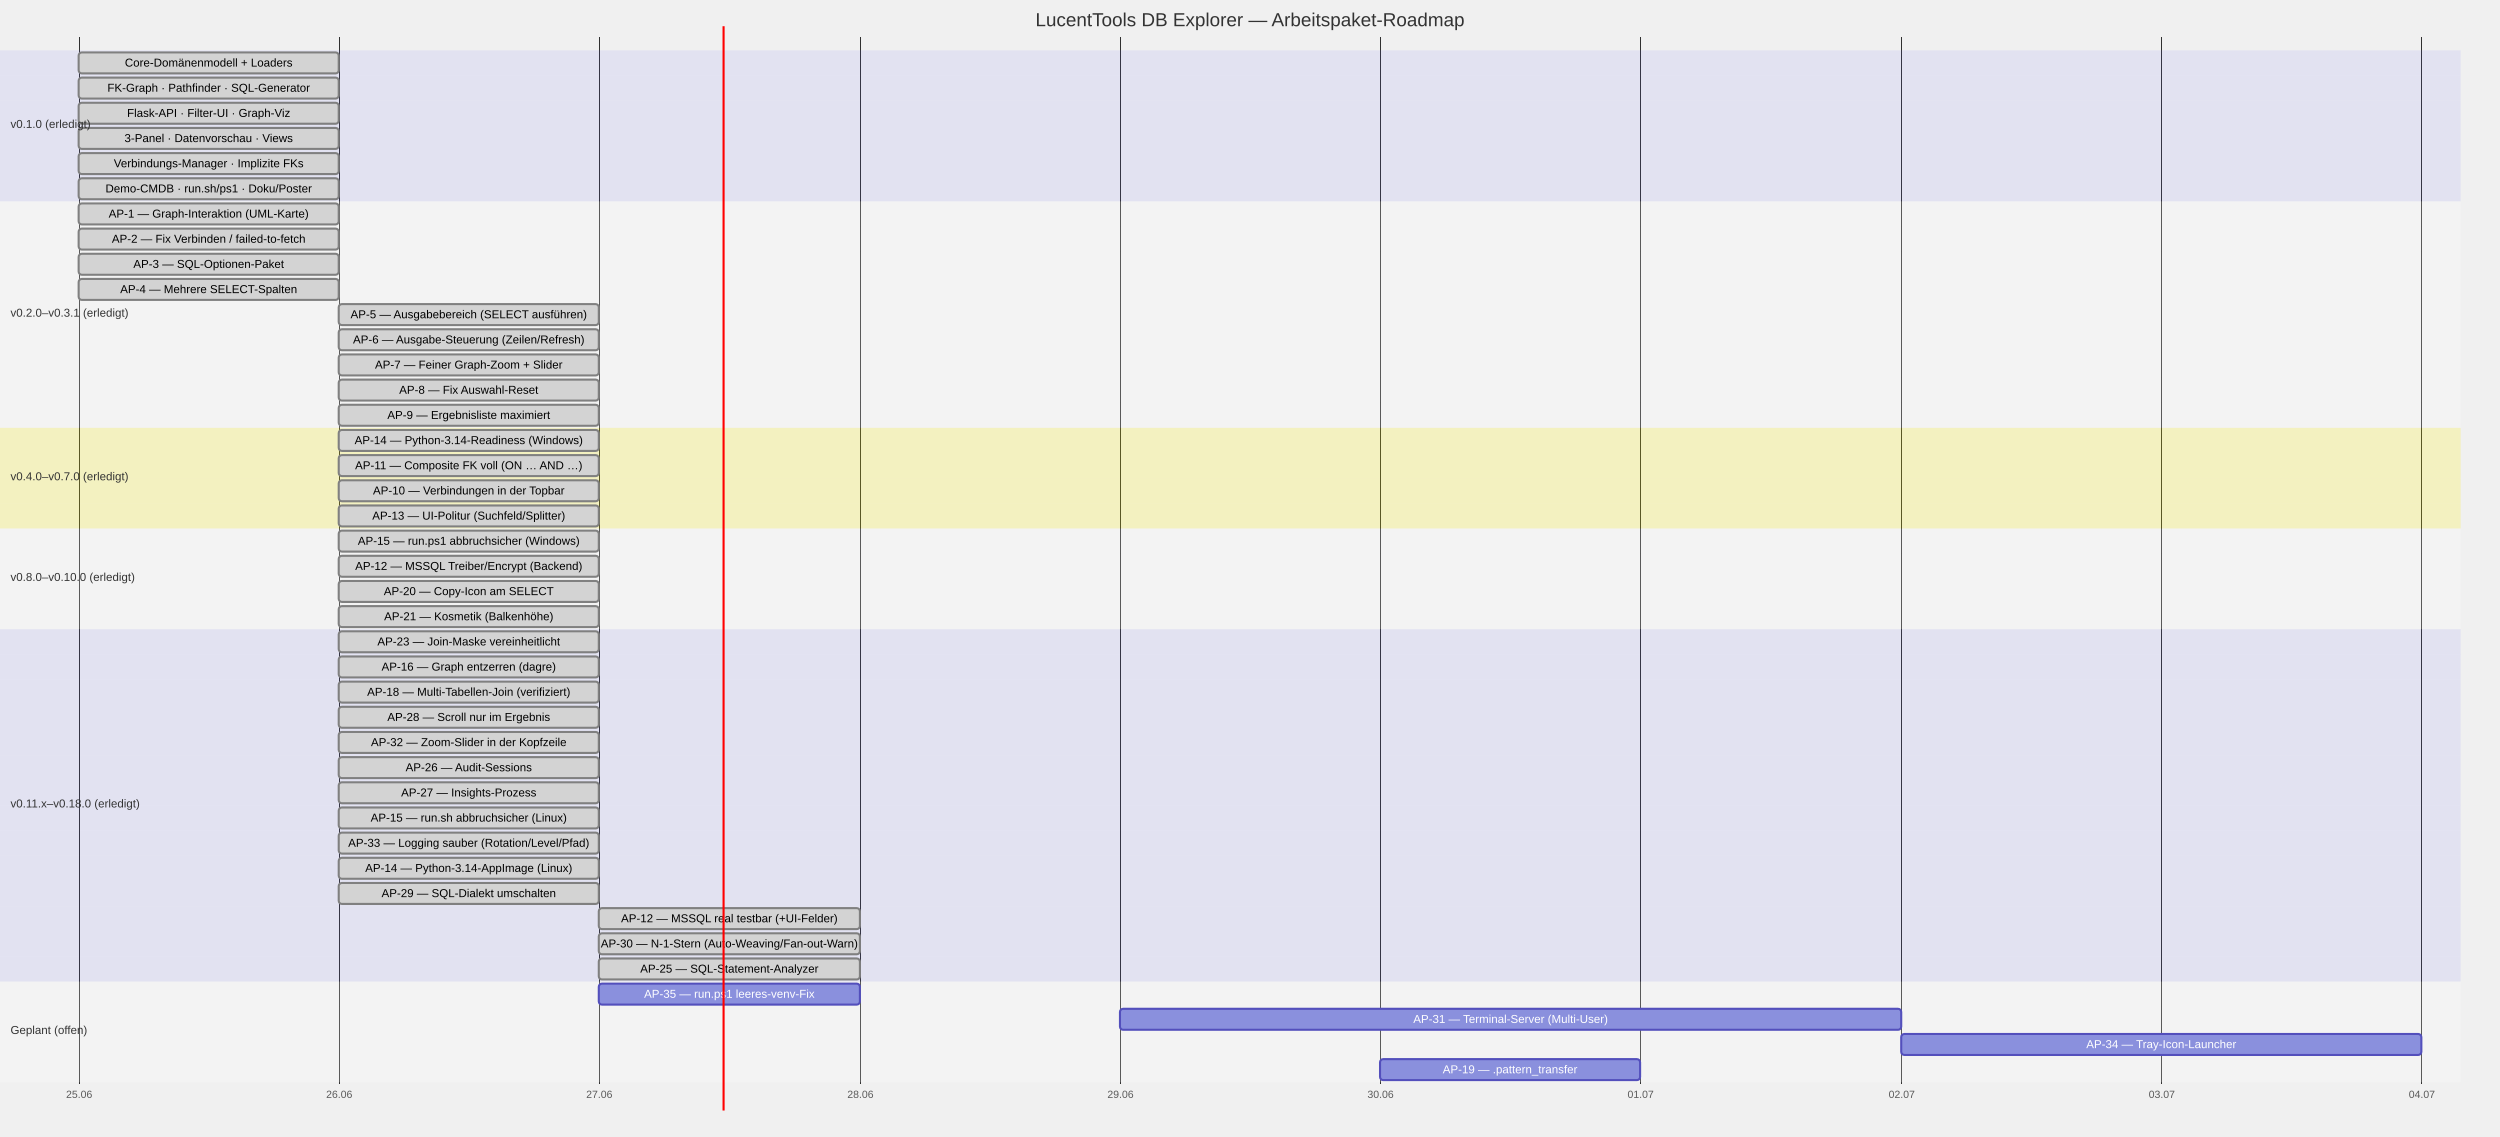
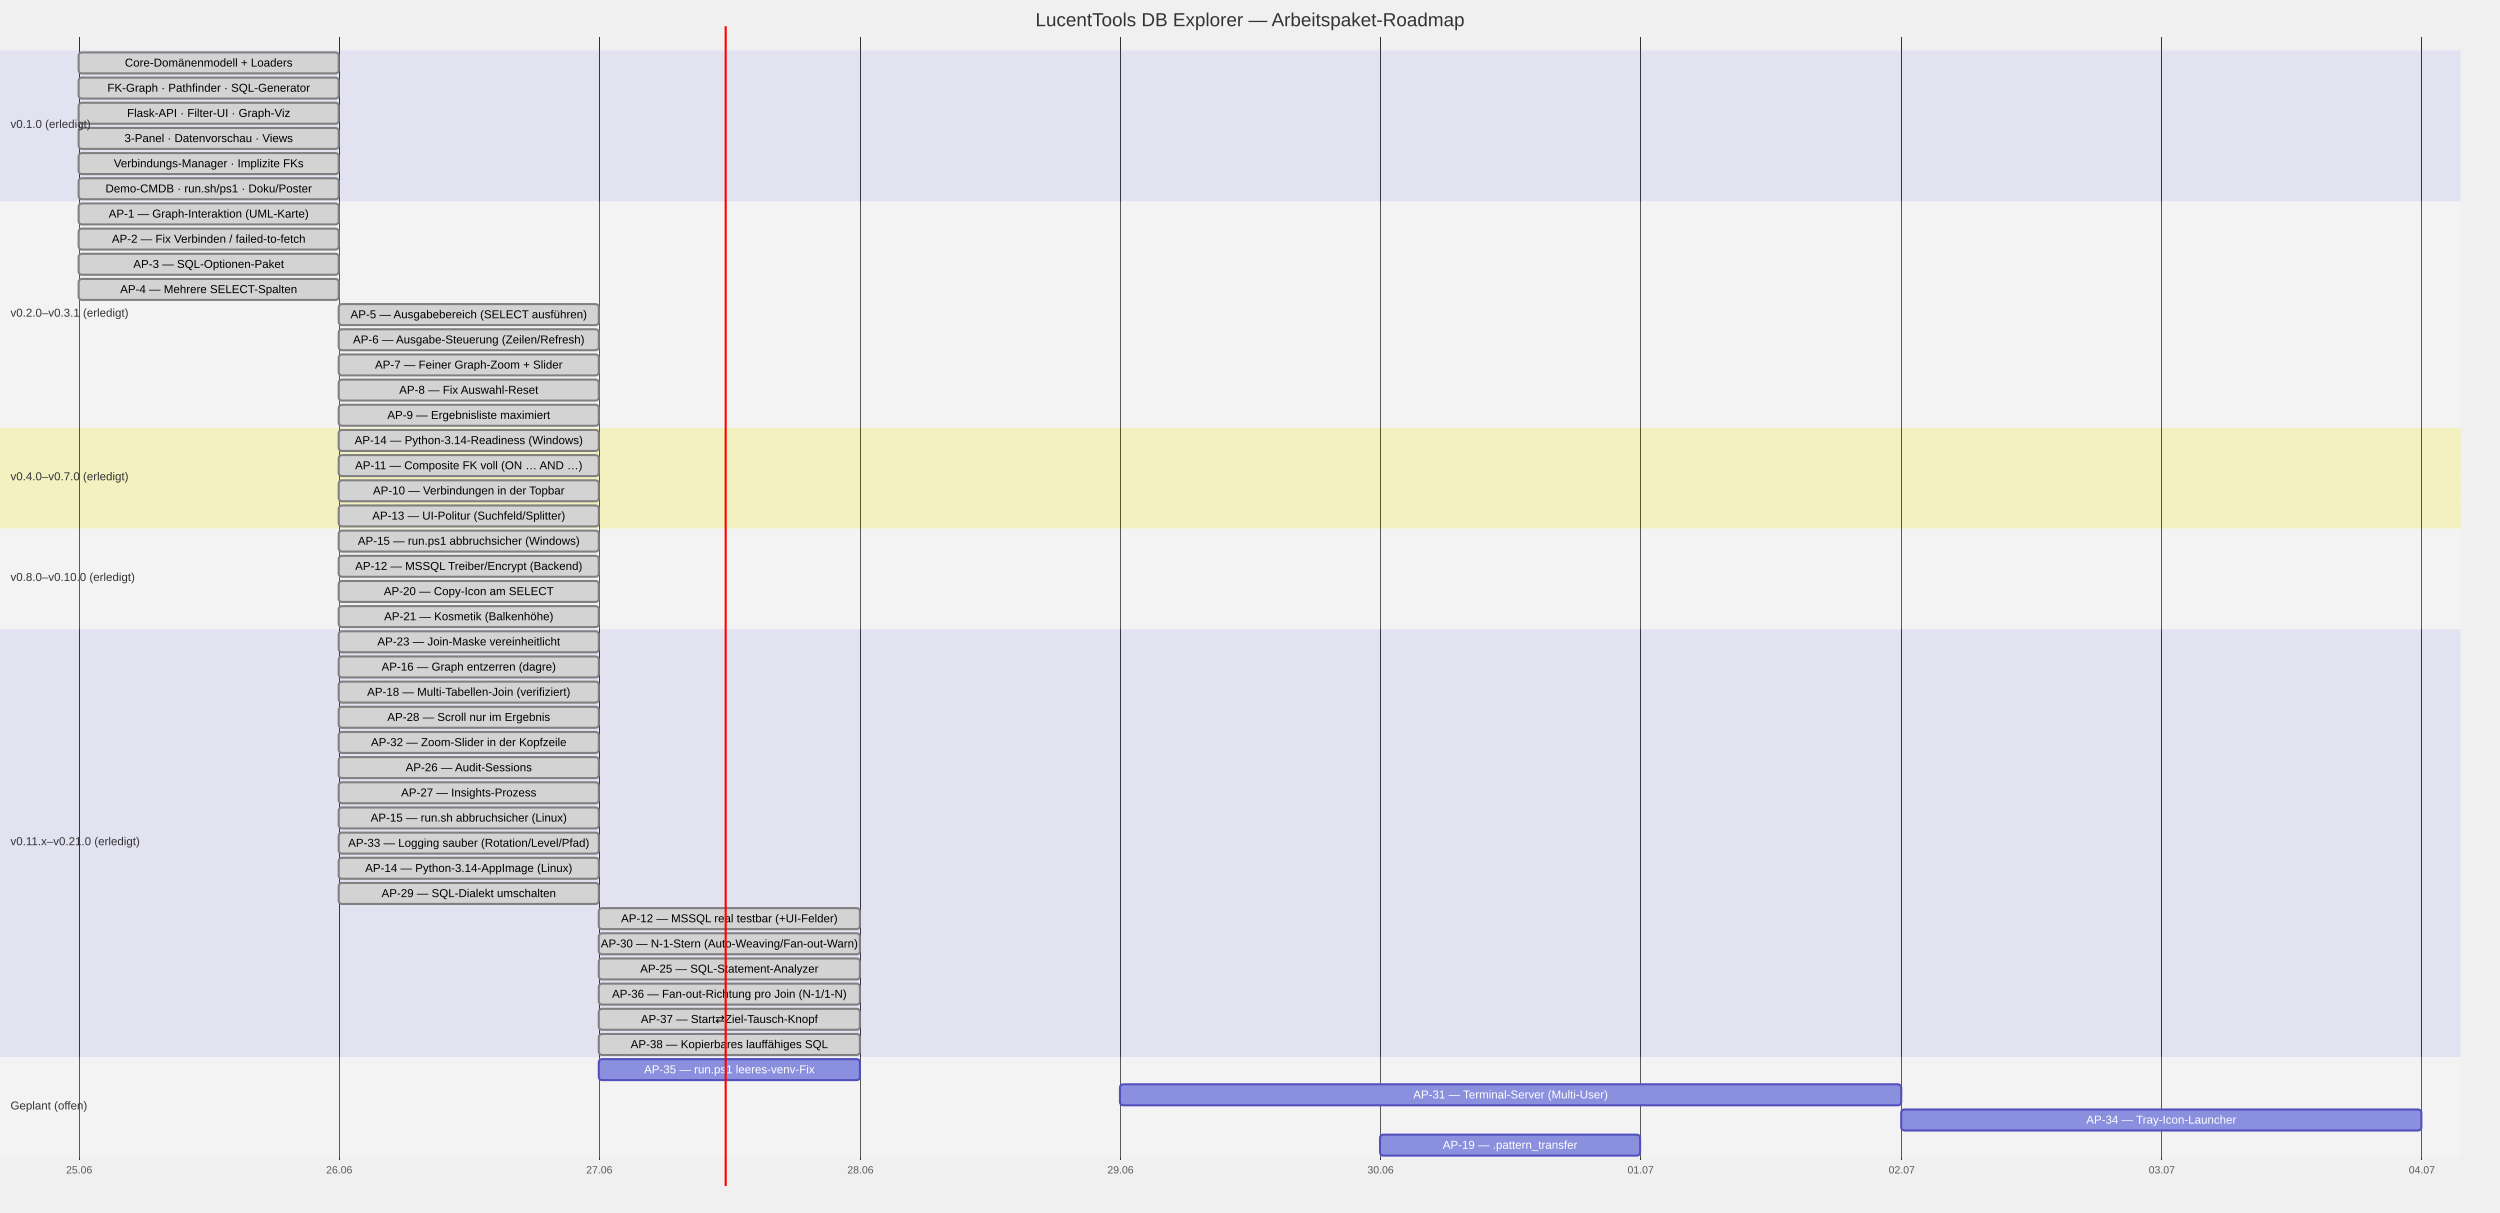
- <svg xmlns="http://www.w3.org/2000/svg" id="my-svg" width="2384" viewBox="0 0 2384 1084" style="max-width: 2384px; background-color: transparent;" role="graphics-document document" aria-roledescription="gantt">
+ <svg xmlns="http://www.w3.org/2000/svg" id="my-svg" width="2384" viewBox="0 0 2384 1156" style="max-width: 2384px; background-color: transparent;" role="graphics-document document" aria-roledescription="gantt">
  <style>#my-svg{font-family:"trebuchet ms",verdana,arial,sans-serif;font-size:16px;fill:#333;}@keyframes edge-animation-frame{from{stroke-dashoffset:0;}}@keyframes dash{to{stroke-dashoffset:0;}}#my-svg .edge-animation-slow{stroke-dasharray:9,5!important;stroke-dashoffset:900;animation:dash 50s linear infinite;stroke-linecap:round;}#my-svg .edge-animation-fast{stroke-dasharray:9,5!important;stroke-dashoffset:900;animation:dash 20s linear infinite;stroke-linecap:round;}#my-svg .error-icon{fill:#552222;}#my-svg .error-text{fill:#552222;stroke:#552222;}#my-svg .edge-thickness-normal{stroke-width:1px;}#my-svg .edge-thickness-thick{stroke-width:3.5px;}#my-svg .edge-pattern-solid{stroke-dasharray:0;}#my-svg .edge-thickness-invisible{stroke-width:0;fill:none;}#my-svg .edge-pattern-dashed{stroke-dasharray:3;}#my-svg .edge-pattern-dotted{stroke-dasharray:2;}#my-svg .marker{fill:#333333;stroke:#333333;}#my-svg .marker.cross{stroke:#333333;}#my-svg svg{font-family:"trebuchet ms",verdana,arial,sans-serif;font-size:16px;}#my-svg p{margin:0;}#my-svg .mermaid-main-font{font-family:"trebuchet ms",verdana,arial,sans-serif;}#my-svg .exclude-range{fill:#eeeeee;}#my-svg .section{stroke:none;opacity:0.2;}#my-svg .section0{fill:rgba(102, 102, 255, 0.49);}#my-svg .section2{fill:#fff400;}#my-svg .section1,#my-svg .section3{fill:white;opacity:0.2;}#my-svg .sectionTitle0{fill:#333;}#my-svg .sectionTitle1{fill:#333;}#my-svg .sectionTitle2{fill:#333;}#my-svg .sectionTitle3{fill:#333;}#my-svg .sectionTitle{text-anchor:start;font-family:"trebuchet ms",verdana,arial,sans-serif;}#my-svg .grid .tick{stroke:lightgrey;opacity:0.8;shape-rendering:crispEdges;}#my-svg .grid .tick text{font-family:"trebuchet ms",verdana,arial,sans-serif;fill:#333;}#my-svg .grid path{stroke-width:0;}#my-svg .today{fill:none;stroke:red;stroke-width:2px;}#my-svg .task{stroke-width:2;}#my-svg .taskText{text-anchor:middle;font-family:"trebuchet ms",verdana,arial,sans-serif;}#my-svg .taskTextOutsideRight{fill:black;text-anchor:start;font-family:"trebuchet ms",verdana,arial,sans-serif;}#my-svg .taskTextOutsideLeft{fill:black;text-anchor:end;}#my-svg .task.clickable{cursor:pointer;}#my-svg .taskText.clickable{cursor:pointer;fill:#003163!important;font-weight:bold;}#my-svg .taskTextOutsideLeft.clickable{cursor:pointer;fill:#003163!important;font-weight:bold;}#my-svg .taskTextOutsideRight.clickable{cursor:pointer;fill:#003163!important;font-weight:bold;}#my-svg .taskText0,#my-svg .taskText1,#my-svg .taskText2,#my-svg .taskText3{fill:white;}#my-svg .task0,#my-svg .task1,#my-svg .task2,#my-svg .task3{fill:#8a90dd;stroke:#534fbc;}#my-svg .taskTextOutside0,#my-svg .taskTextOutside2{fill:black;}#my-svg .taskTextOutside1,#my-svg .taskTextOutside3{fill:black;}#my-svg .active0,#my-svg .active1,#my-svg .active2,#my-svg .active3{fill:#bfc7ff;stroke:#534fbc;}#my-svg .activeText0,#my-svg .activeText1,#my-svg .activeText2,#my-svg .activeText3{fill:black!important;}#my-svg .done0,#my-svg .done1,#my-svg .done2,#my-svg .done3{stroke:grey;fill:lightgrey;stroke-width:2;}#my-svg .doneText0,#my-svg .doneText1,#my-svg .doneText2,#my-svg .doneText3{fill:black!important;}#my-svg .doneText0.taskTextOutsideLeft,#my-svg .doneText0.taskTextOutsideRight,#my-svg .doneText1.taskTextOutsideLeft,#my-svg .doneText1.taskTextOutsideRight,#my-svg .doneText2.taskTextOutsideLeft,#my-svg .doneText2.taskTextOutsideRight,#my-svg .doneText3.taskTextOutsideLeft,#my-svg .doneText3.taskTextOutsideRight{fill:black!important;}#my-svg .crit0,#my-svg .crit1,#my-svg .crit2,#my-svg .crit3{stroke:#ff8888;fill:red;stroke-width:2;}#my-svg .activeCrit0,#my-svg .activeCrit1,#my-svg .activeCrit2,#my-svg .activeCrit3{stroke:#ff8888;fill:#bfc7ff;stroke-width:2;}#my-svg .doneCrit0,#my-svg .doneCrit1,#my-svg .doneCrit2,#my-svg .doneCrit3{stroke:#ff8888;fill:lightgrey;stroke-width:2;cursor:pointer;shape-rendering:crispEdges;}#my-svg .milestone{transform:rotate(45deg) scale(0.8,0.8);}#my-svg .milestoneText{font-style:italic;}#my-svg .doneCritText0,#my-svg .doneCritText1,#my-svg .doneCritText2,#my-svg .doneCritText3{fill:black!important;}#my-svg .doneCritText0.taskTextOutsideLeft,#my-svg .doneCritText0.taskTextOutsideRight,#my-svg .doneCritText1.taskTextOutsideLeft,#my-svg .doneCritText1.taskTextOutsideRight,#my-svg .doneCritText2.taskTextOutsideLeft,#my-svg .doneCritText2.taskTextOutsideRight,#my-svg .doneCritText3.taskTextOutsideLeft,#my-svg .doneCritText3.taskTextOutsideRight{fill:black!important;}#my-svg .vert{stroke:navy;}#my-svg .vertText{font-size:15px;text-anchor:middle;fill:navy!important;}#my-svg .activeCritText0,#my-svg .activeCritText1,#my-svg .activeCritText2,#my-svg .activeCritText3{fill:black!important;}#my-svg .titleText{text-anchor:middle;font-size:18px;fill:#333;font-family:"trebuchet ms",verdana,arial,sans-serif;}#my-svg .node .neo-node{stroke:#9370DB;}#my-svg [data-look="neo"].node rect,#my-svg [data-look="neo"].cluster rect,#my-svg [data-look="neo"].node polygon{stroke:#9370DB;filter:drop-shadow(1px 2px 2px rgba(185, 185, 185, 1));}#my-svg [data-look="neo"].node path{stroke:#9370DB;stroke-width:1px;}#my-svg [data-look="neo"].node .outer-path{filter:drop-shadow(1px 2px 2px rgba(185, 185, 185, 1));}#my-svg [data-look="neo"].node .neo-line path{stroke:#9370DB;filter:none;}#my-svg [data-look="neo"].node circle{stroke:#9370DB;filter:drop-shadow(1px 2px 2px rgba(185, 185, 185, 1));}#my-svg [data-look="neo"].node circle .state-start{fill:#000000;}#my-svg [data-look="neo"].icon-shape .icon{fill:#9370DB;filter:drop-shadow(1px 2px 2px rgba(185, 185, 185, 1));}#my-svg [data-look="neo"].icon-shape .icon-neo path{stroke:#9370DB;filter:drop-shadow(1px 2px 2px rgba(185, 185, 185, 1));}#my-svg :root{--mermaid-font-family:"trebuchet ms",verdana,arial,sans-serif;}</style>
  <g />
-   <g class="grid" transform="translate(75, 1034)" fill="none" font-size="10" font-family="sans-serif" text-anchor="middle">
-     <path class="domain" stroke="currentColor" d="M0.5,-999V0.5H2234.5V-999" />
+   <g class="grid" transform="translate(75, 1106)" fill="none" font-size="10" font-family="sans-serif" text-anchor="middle">
+     <path class="domain" stroke="currentColor" d="M0.5,-1071V0.5H2234.5V-1071" />
    <g class="tick" opacity="1" transform="translate(0.5,0)">
-       <line stroke="currentColor" y2="-999" />
+       <line stroke="currentColor" y2="-1071" />
      <text fill="#000" y="3" dy="1em" stroke="none" font-size="10" style="text-anchor: middle;"> 25.06</text>
    </g>
    <g class="tick" opacity="1" transform="translate(248.5,0)">
-       <line stroke="currentColor" y2="-999" />
+       <line stroke="currentColor" y2="-1071" />
      <text fill="#000" y="3" dy="1em" stroke="none" font-size="10" style="text-anchor: middle;"> 26.06</text>
    </g>
    <g class="tick" opacity="1" transform="translate(496.5,0)">
-       <line stroke="currentColor" y2="-999" />
+       <line stroke="currentColor" y2="-1071" />
      <text fill="#000" y="3" dy="1em" stroke="none" font-size="10" style="text-anchor: middle;"> 27.06</text>
    </g>
    <g class="tick" opacity="1" transform="translate(745.5,0)">
-       <line stroke="currentColor" y2="-999" />
+       <line stroke="currentColor" y2="-1071" />
      <text fill="#000" y="3" dy="1em" stroke="none" font-size="10" style="text-anchor: middle;"> 28.06</text>
    </g>
    <g class="tick" opacity="1" transform="translate(993.5,0)">
-       <line stroke="currentColor" y2="-999" />
+       <line stroke="currentColor" y2="-1071" />
      <text fill="#000" y="3" dy="1em" stroke="none" font-size="10" style="text-anchor: middle;"> 29.06</text>
    </g>
    <g class="tick" opacity="1" transform="translate(1241.5,0)">
-       <line stroke="currentColor" y2="-999" />
+       <line stroke="currentColor" y2="-1071" />
      <text fill="#000" y="3" dy="1em" stroke="none" font-size="10" style="text-anchor: middle;"> 30.06</text>
    </g>
    <g class="tick" opacity="1" transform="translate(1489.5,0)">
-       <line stroke="currentColor" y2="-999" />
+       <line stroke="currentColor" y2="-1071" />
      <text fill="#000" y="3" dy="1em" stroke="none" font-size="10" style="text-anchor: middle;"> 01.07</text>
    </g>
    <g class="tick" opacity="1" transform="translate(1738.5,0)">
-       <line stroke="currentColor" y2="-999" />
+       <line stroke="currentColor" y2="-1071" />
      <text fill="#000" y="3" dy="1em" stroke="none" font-size="10" style="text-anchor: middle;"> 02.07</text>
    </g>
    <g class="tick" opacity="1" transform="translate(1986.5,0)">
-       <line stroke="currentColor" y2="-999" />
+       <line stroke="currentColor" y2="-1071" />
      <text fill="#000" y="3" dy="1em" stroke="none" font-size="10" style="text-anchor: middle;"> 03.07</text>
    </g>
    <g class="tick" opacity="1" transform="translate(2234.5,0)">
-       <line stroke="currentColor" y2="-999" />
+       <line stroke="currentColor" y2="-1071" />
      <text fill="#000" y="3" dy="1em" stroke="none" font-size="10" style="text-anchor: middle;"> 04.07</text>
    </g>
  </g>
  <g>
    <rect x="0" y="48" width="2346.5" height="24" class="section section0" />
    <rect x="0" y="72" width="2346.5" height="24" class="section section0" />
    <rect x="0" y="96" width="2346.5" height="24" class="section section0" />
    <rect x="0" y="120" width="2346.5" height="24" class="section section0" />
    <rect x="0" y="144" width="2346.5" height="24" class="section section0" />
    <rect x="0" y="168" width="2346.5" height="24" class="section section0" />
    <rect x="0" y="192" width="2346.5" height="24" class="section section1" />
    <rect x="0" y="216" width="2346.5" height="24" class="section section1" />
    <rect x="0" y="240" width="2346.5" height="24" class="section section1" />
    <rect x="0" y="264" width="2346.5" height="24" class="section section1" />
    <rect x="0" y="288" width="2346.5" height="24" class="section section1" />
    <rect x="0" y="312" width="2346.5" height="24" class="section section1" />
    <rect x="0" y="336" width="2346.5" height="24" class="section section1" />
    <rect x="0" y="360" width="2346.5" height="24" class="section section1" />
    <rect x="0" y="384" width="2346.5" height="24" class="section section1" />
    <rect x="0" y="408" width="2346.5" height="24" class="section section2" />
    <rect x="0" y="432" width="2346.5" height="24" class="section section2" />
    <rect x="0" y="456" width="2346.5" height="24" class="section section2" />
    <rect x="0" y="480" width="2346.5" height="24" class="section section2" />
    <rect x="0" y="504" width="2346.5" height="24" class="section section3" />
    <rect x="0" y="528" width="2346.5" height="24" class="section section3" />
    <rect x="0" y="552" width="2346.5" height="24" class="section section3" />
    <rect x="0" y="576" width="2346.5" height="24" class="section section3" />
    <rect x="0" y="600" width="2346.5" height="24" class="section section0" />
    <rect x="0" y="624" width="2346.5" height="24" class="section section0" />
    <rect x="0" y="648" width="2346.5" height="24" class="section section0" />
    <rect x="0" y="672" width="2346.5" height="24" class="section section0" />
    <rect x="0" y="696" width="2346.5" height="24" class="section section0" />
    <rect x="0" y="720" width="2346.5" height="24" class="section section0" />
    <rect x="0" y="744" width="2346.5" height="24" class="section section0" />
    <rect x="0" y="768" width="2346.5" height="24" class="section section0" />
    <rect x="0" y="792" width="2346.5" height="24" class="section section0" />
    <rect x="0" y="816" width="2346.5" height="24" class="section section0" />
    <rect x="0" y="840" width="2346.5" height="24" class="section section0" />
    <rect x="0" y="864" width="2346.5" height="24" class="section section0" />
    <rect x="0" y="888" width="2346.5" height="24" class="section section0" />
    <rect x="0" y="912" width="2346.5" height="24" class="section section0" />
-     <rect x="0" y="936" width="2346.5" height="24" class="section section1" />
-     <rect x="0" y="960" width="2346.5" height="24" class="section section1" />
+     <rect x="0" y="936" width="2346.5" height="24" class="section section0" />
+     <rect x="0" y="960" width="2346.5" height="24" class="section section0" />
+     <rect x="0" y="984" width="2346.5" height="24" class="section section0" />
    <rect x="0" y="1008" width="2346.5" height="24" class="section section1" />
-     <rect x="0" y="984" width="2346.5" height="24" class="section section1" />
+     <rect x="0" y="1032" width="2346.5" height="24" class="section section1" />
+     <rect x="0" y="1080" width="2346.5" height="24" class="section section1" />
+     <rect x="0" y="1056" width="2346.5" height="24" class="section section1" />
  </g>
  <g>
    <rect id="my-svg-d1" rx="3" ry="3" x="75" y="50" width="248" height="20" transform-origin="199px 60px" class="task done0" />
    <rect id="my-svg-d2" rx="3" ry="3" x="75" y="74" width="248" height="20" transform-origin="199px 84px" class="task done0" />
    <rect id="my-svg-d3" rx="3" ry="3" x="75" y="98" width="248" height="20" transform-origin="199px 108px" class="task done0" />
    <rect id="my-svg-d4" rx="3" ry="3" x="75" y="122" width="248" height="20" transform-origin="199px 132px" class="task done0" />
    <rect id="my-svg-d5" rx="3" ry="3" x="75" y="146" width="248" height="20" transform-origin="199px 156px" class="task done0" />
    <rect id="my-svg-d6" rx="3" ry="3" x="75" y="170" width="248" height="20" transform-origin="199px 180px" class="task done0" />
    <rect id="my-svg-a1" rx="3" ry="3" x="75" y="194" width="248" height="20" transform-origin="199px 204px" class="task done1" />
    <rect id="my-svg-a2" rx="3" ry="3" x="75" y="218" width="248" height="20" transform-origin="199px 228px" class="task done1" />
    <rect id="my-svg-a3" rx="3" ry="3" x="75" y="242" width="248" height="20" transform-origin="199px 252px" class="task done1" />
    <rect id="my-svg-a4" rx="3" ry="3" x="75" y="266" width="248" height="20" transform-origin="199px 276px" class="task done1" />
    <rect id="my-svg-a5" rx="3" ry="3" x="323" y="290" width="248" height="20" transform-origin="447px 300px" class="task done1" />
    <rect id="my-svg-a6" rx="3" ry="3" x="323" y="314" width="248" height="20" transform-origin="447px 324px" class="task done1" />
    <rect id="my-svg-a7" rx="3" ry="3" x="323" y="338" width="248" height="20" transform-origin="447px 348px" class="task done1" />
    <rect id="my-svg-a8" rx="3" ry="3" x="323" y="362" width="248" height="20" transform-origin="447px 372px" class="task done1" />
    <rect id="my-svg-a9" rx="3" ry="3" x="323" y="386" width="248" height="20" transform-origin="447px 396px" class="task done1" />
    <rect id="my-svg-b1" rx="3" ry="3" x="323" y="410" width="248" height="20" transform-origin="447px 420px" class="task done2" />
    <rect id="my-svg-b2" rx="3" ry="3" x="323" y="434" width="248" height="20" transform-origin="447px 444px" class="task done2" />
    <rect id="my-svg-b3" rx="3" ry="3" x="323" y="458" width="248" height="20" transform-origin="447px 468px" class="task done2" />
    <rect id="my-svg-b4" rx="3" ry="3" x="323" y="482" width="248" height="20" transform-origin="447px 492px" class="task done2" />
    <rect id="my-svg-c1" rx="3" ry="3" x="323" y="506" width="248" height="20" transform-origin="447px 516px" class="task done3" />
    <rect id="my-svg-c2" rx="3" ry="3" x="323" y="530" width="248" height="20" transform-origin="447px 540px" class="task done3" />
    <rect id="my-svg-c3" rx="3" ry="3" x="323" y="554" width="248" height="20" transform-origin="447px 564px" class="task done3" />
    <rect id="my-svg-c4" rx="3" ry="3" x="323" y="578" width="248" height="20" transform-origin="447px 588px" class="task done3" />
    <rect id="my-svg-e1" rx="3" ry="3" x="323" y="602" width="248" height="20" transform-origin="447px 612px" class="task done0" />
    <rect id="my-svg-e2" rx="3" ry="3" x="323" y="626" width="248" height="20" transform-origin="447px 636px" class="task done0" />
    <rect id="my-svg-e3" rx="3" ry="3" x="323" y="650" width="248" height="20" transform-origin="447px 660px" class="task done0" />
    <rect id="my-svg-e4" rx="3" ry="3" x="323" y="674" width="248" height="20" transform-origin="447px 684px" class="task done0" />
    <rect id="my-svg-e5" rx="3" ry="3" x="323" y="698" width="248" height="20" transform-origin="447px 708px" class="task done0" />
    <rect id="my-svg-e6" rx="3" ry="3" x="323" y="722" width="248" height="20" transform-origin="447px 732px" class="task done0" />
    <rect id="my-svg-e7" rx="3" ry="3" x="323" y="746" width="248" height="20" transform-origin="447px 756px" class="task done0" />
    <rect id="my-svg-e8" rx="3" ry="3" x="323" y="770" width="248" height="20" transform-origin="447px 780px" class="task done0" />
    <rect id="my-svg-e9" rx="3" ry="3" x="323" y="794" width="248" height="20" transform-origin="447px 804px" class="task done0" />
    <rect id="my-svg-e10" rx="3" ry="3" x="323" y="818" width="248" height="20" transform-origin="447px 828px" class="task done0" />
    <rect id="my-svg-e11" rx="3" ry="3" x="323" y="842" width="248" height="20" transform-origin="447px 852px" class="task done0" />
    <rect id="my-svg-e12" rx="3" ry="3" x="571" y="866" width="249" height="20" transform-origin="695.5px 876px" class="task done0" />
    <rect id="my-svg-e13" rx="3" ry="3" x="571" y="890" width="249" height="20" transform-origin="695.5px 900px" class="task done0" />
    <rect id="my-svg-e14" rx="3" ry="3" x="571" y="914" width="249" height="20" transform-origin="695.5px 924px" class="task done0" />
-     <rect id="my-svg-p3" rx="3" ry="3" x="571" y="938" width="249" height="20" transform-origin="695.5px 948px" class="task task1" />
-     <rect id="my-svg-p7" rx="3" ry="3" x="1068" y="962" width="745" height="20" transform-origin="1440.5px 972px" class="task task1" />
-     <rect id="my-svg-p11" rx="3" ry="3" x="1316" y="1010" width="248" height="20" transform-origin="1440px 1020px" class="task task1" />
-     <rect id="my-svg-p9" rx="3" ry="3" x="1813" y="986" width="496" height="20" transform-origin="2061px 996px" class="task task1" />
+     <rect id="my-svg-e15" rx="3" ry="3" x="571" y="938" width="249" height="20" transform-origin="695.5px 948px" class="task done0" />
+     <rect id="my-svg-e16" rx="3" ry="3" x="571" y="962" width="249" height="20" transform-origin="695.5px 972px" class="task done0" />
+     <rect id="my-svg-e17" rx="3" ry="3" x="571" y="986" width="249" height="20" transform-origin="695.5px 996px" class="task done0" />
+     <rect id="my-svg-p3" rx="3" ry="3" x="571" y="1010" width="249" height="20" transform-origin="695.5px 1020px" class="task task1" />
+     <rect id="my-svg-p7" rx="3" ry="3" x="1068" y="1034" width="745" height="20" transform-origin="1440.5px 1044px" class="task task1" />
+     <rect id="my-svg-p11" rx="3" ry="3" x="1316" y="1082" width="248" height="20" transform-origin="1440px 1092px" class="task task1" />
+     <rect id="my-svg-p9" rx="3" ry="3" x="1813" y="1058" width="496" height="20" transform-origin="2061px 1068px" class="task task1" />
    <text id="my-svg-d1-text" font-size="11" x="199" y="63.5" class="taskText taskText0  doneText0 width-157.0771484375">Core-Domänenmodell + Loaders          </text>
    <text id="my-svg-d2-text" font-size="11" x="199" y="87.5" class="taskText taskText0  doneText0 width-191.59716796875">FK-Graph · Pathfinder · SQL-Generator </text>
    <text id="my-svg-d3-text" font-size="11" x="199" y="111.5" class="taskText taskText0  doneText0 width-155.171875">Flask-API · Filter-UI · Graph-Viz     </text>
    <text id="my-svg-d4-text" font-size="11" x="199" y="135.5" class="taskText taskText0  doneText0 width-158.5380859375">3-Panel · Datenvorschau · Views       </text>
    <text id="my-svg-d5-text" font-size="11" x="199" y="159.5" class="taskText taskText0  doneText0 width-179.1416015625">Verbindungs-Manager · Implizite FKs   </text>
    <text id="my-svg-d6-text" font-size="11" x="199" y="183.5" class="taskText taskText0  doneText0 width-194.73388671875">Demo-CMDB · run.sh/ps1 · Doku/Poster  </text>
    <text id="my-svg-a1-text" font-size="11" x="199" y="207.5" class="taskText taskText1  doneText1 width-187.953125">AP-1 — Graph-Interaktion (UML-Karte)        </text>
    <text id="my-svg-a2-text" font-size="11" x="199" y="231.5" class="taskText taskText1  doneText1 width-189.296875">AP-2 — Fix Verbinden / failed-to-fetch      </text>
    <text id="my-svg-a3-text" font-size="11" x="199" y="255.5" class="taskText taskText1  doneText1 width-136.41455078125">AP-3 — SQL-Optionen-Paket                   </text>
    <text id="my-svg-a4-text" font-size="11" x="199" y="279.5" class="taskText taskText1  doneText1 width-156.21875">AP-4 — Mehrere SELECT-Spalten               </text>
    <text id="my-svg-a5-text" font-size="11" x="447" y="303.5" class="taskText taskText1  doneText1 width-212.640625">AP-5 — Ausgabebereich (SELECT ausführen)    </text>
    <text id="my-svg-a6-text" font-size="11" x="447" y="327.5" class="taskText taskText1  doneText1 width-214.796875">AP-6 — Ausgabe-Steuerung (Zeilen/Refresh)   </text>
    <text id="my-svg-a7-text" font-size="11" x="447" y="351.5" class="taskText taskText1  doneText1 width-173.501953125">AP-7 — Feiner Graph-Zoom + Slider           </text>
    <text id="my-svg-a8-text" font-size="11" x="447" y="375.5" class="taskText taskText1  doneText1 width-125.8818359375">AP-8 — Fix Auswahl-Reset                    </text>
    <text id="my-svg-a9-text" font-size="11" x="447" y="399.5" class="taskText taskText1  doneText1 width-154.16064453125">AP-9 — Ergebnisliste maximiert              </text>
    <text id="my-svg-b1-text" font-size="11" x="447" y="423.5" class="taskText taskText2  doneText2 width-208.53125">AP-14 — Python-3.14-Readiness (Windows)     </text>
    <text id="my-svg-b2-text" font-size="11" x="447" y="447.5" class="taskText taskText2  doneText2 width-202.59375">AP-11 — Composite FK voll (ON … AND …)      </text>
    <text id="my-svg-b3-text" font-size="11" x="447" y="471.5" class="taskText taskText2  doneText2 width-179.13623046875">AP-10 — Verbindungen in der Topbar          </text>
    <text id="my-svg-b4-text" font-size="11" x="447" y="495.5" class="taskText taskText2  doneText2 width-185.84375">AP-13 — UI-Politur (Suchfeld/Splitter)      </text>
    <text id="my-svg-c1-text" font-size="11" x="447" y="519.5" class="taskText taskText3  doneText3 width-206.4375">AP-15 — run.ps1 abbruchsicher (Windows)     </text>
    <text id="my-svg-c2-text" font-size="11" x="447" y="543.5" class="taskText taskText3  doneText3 width-207.84375">AP-12 — MSSQL Treiber/Encrypt (Backend)     </text>
    <text id="my-svg-c3-text" font-size="11" x="447" y="567.5" class="taskText taskText3  doneText3 width-149.162109375">AP-20 — Copy-Icon am SELECT                 </text>
    <text id="my-svg-c4-text" font-size="11" x="447" y="591.5" class="taskText taskText3  doneText3 width-155.546875">AP-21 — Kosmetik (Balkenhöhe)               </text>
    <text id="my-svg-e1-text" font-size="11" x="447" y="615.5" class="taskText taskText0  doneText0 width-173.287109375">AP-23 — Join-Maske vereinheitlicht          </text>
    <text id="my-svg-e2-text" font-size="11" x="447" y="639.5" class="taskText taskText0  doneText0 width-163.109375">AP-16 — Graph entzerren (dagre)             </text>
    <text id="my-svg-e3-text" font-size="11" x="447" y="663.5" class="taskText taskText0  doneText0 width-197.640625">AP-18 — Multi-Tabellen-Join (verifiziert)   </text>
    <text id="my-svg-e4-text" font-size="11" x="447" y="687.5" class="taskText taskText0  doneText0 width-150.77685546875">AP-28 — Scroll nur im Ergebnis              </text>
    <text id="my-svg-e5-text" font-size="11" x="447" y="711.5" class="taskText taskText0  doneText0 width-183.1875">AP-32 — Zoom-Slider in der Kopfzeile        </text>
    <text id="my-svg-e6-text" font-size="11" x="447" y="735.5" class="taskText taskText0  doneText0 width-112.70654296875">AP-26 — Audit-Sessions                      </text>
    <text id="my-svg-e7-text" font-size="11" x="447" y="759.5" class="taskText taskText0  doneText0 width-120.41943359375">AP-27 — Insights-Prozess                    </text>
    <text id="my-svg-e8-text" font-size="11" x="447" y="783.5" class="taskText taskText0  doneText0 width-183.75">AP-15 — run.sh abbruchsicher (Linux)        </text>
    <text id="my-svg-e9-text" font-size="11" x="447" y="807.5" class="taskText taskText0  doneText0 width-228.703125">AP-33 — Logging sauber (Rotation/Level/Pfad) </text>
    <text id="my-svg-e10-text" font-size="11" x="447" y="831.5" class="taskText taskText0  doneText0 width-192.046875">AP-14 — Python-3.14-AppImage (Linux)         </text>
    <text id="my-svg-e11-text" font-size="11" x="447" y="855.5" class="taskText taskText0  doneText0 width-159.8125">AP-29 — SQL-Dialekt umschalten               </text>
    <text id="my-svg-e12-text" font-size="11" x="695.5" y="879.5" class="taskText taskText0  doneText0 width-197.984375">AP-12 — MSSQL real testbar (+UI-Felder)      </text>
    <text id="my-svg-e13-text" font-size="11" x="695.5" y="903.5" class="taskText taskText0  doneText0 width-241.125">AP-30 — N-1-Stern (Auto-Weaving/Fan-out-Warn) </text>
    <text id="my-svg-e14-text" font-size="11" x="695.5" y="927.5" class="taskText taskText0  doneText0 width-163.7373046875">AP-25 — SQL-Statement-Analyzer               </text>
-     <text id="my-svg-p3-text" font-size="11" x="695.5" y="951.5" class="taskText taskText1  width-158.646484375">AP-35 — run.ps1 leeres-venv-Fix             </text>
-     <text id="my-svg-p7-text" font-size="11" x="1440.5" y="975.5" class="taskText taskText1  width-182.421875">AP-31 — Terminal-Server (Multi-User)        </text>
-     <text id="my-svg-p11-text" font-size="11" x="1440" y="1023.5" class="taskText taskText1  width-129.57177734375">AP-19 — .pattern_transfer                   </text>
-     <text id="my-svg-p9-text" font-size="11" x="2061" y="999.5" class="taskText taskText1  width-137.6875">AP-34 — Tray-Icon-Launcher                  </text>
+     <text id="my-svg-e15-text" font-size="11" x="695.5" y="951.5" class="taskText taskText0  doneText0 width-221.765625">AP-36 — Fan-out-Richtung pro Join (N-1/1-N)  </text>
+     <text id="my-svg-e16-text" font-size="11" x="695.5" y="975.5" class="taskText taskText0  doneText0 width-164.2294921875">AP-37 — Start⇄Ziel-Tausch-Knopf              </text>
+     <text id="my-svg-e17-text" font-size="11" x="695.5" y="999.5" class="taskText taskText0  doneText0 width-180.388671875">AP-38 — Kopierbares lauffähiges SQL          </text>
+     <text id="my-svg-p3-text" font-size="11" x="695.5" y="1023.5" class="taskText taskText1  width-158.646484375">AP-35 — run.ps1 leeres-venv-Fix             </text>
+     <text id="my-svg-p7-text" font-size="11" x="1440.5" y="1047.5" class="taskText taskText1  width-182.421875">AP-31 — Terminal-Server (Multi-User)        </text>
+     <text id="my-svg-p11-text" font-size="11" x="1440" y="1095.5" class="taskText taskText1  width-129.57177734375">AP-19 — .pattern_transfer                   </text>
+     <text id="my-svg-p9-text" font-size="11" x="2061" y="1071.5" class="taskText taskText1  width-137.6875">AP-34 — Tray-Icon-Launcher                  </text>
  </g>
  <g>
    <text dy="0em" x="10" y="122" font-size="11" class="sectionTitle sectionTitle0">
      <tspan alignment-baseline="central" x="10">v0.1.0 (erledigt)</tspan>
    </text>
    <text dy="0em" x="10" y="302" font-size="11" class="sectionTitle sectionTitle1">
      <tspan alignment-baseline="central" x="10">v0.2.0–v0.3.1 (erledigt)</tspan>
    </text>
    <text dy="0em" x="10" y="458" font-size="11" class="sectionTitle sectionTitle2">
      <tspan alignment-baseline="central" x="10">v0.4.0–v0.7.0 (erledigt)</tspan>
    </text>
    <text dy="0em" x="10" y="554" font-size="11" class="sectionTitle sectionTitle3">
      <tspan alignment-baseline="central" x="10">v0.8.0–v0.10.0 (erledigt)</tspan>
    </text>
-     <text dy="0em" x="10" y="770" font-size="11" class="sectionTitle sectionTitle0">
-       <tspan alignment-baseline="central" x="10">v0.11.x–v0.18.0 (erledigt)</tspan>
-     </text>
-     <text dy="0em" x="10" y="986" font-size="11" class="sectionTitle sectionTitle1">
+     <text dy="0em" x="10" y="806" font-size="11" class="sectionTitle sectionTitle0">
+       <tspan alignment-baseline="central" x="10">v0.11.x–v0.21.0 (erledigt)</tspan>
+     </text>
+     <text dy="0em" x="10" y="1058" font-size="11" class="sectionTitle sectionTitle1">
      <tspan alignment-baseline="central" x="10">Geplant (offen)</tspan>
    </text>
  </g>
  <g class="today">
-     <line x1="690" x2="690" y1="25" y2="1059" class="today" />
+     <line x1="692" x2="692" y1="25" y2="1131" class="today" />
  </g>
  <text x="1192" y="25" class="titleText">LucentTools DB Explorer — Arbeitspaket-Roadmap</text>
</svg>
